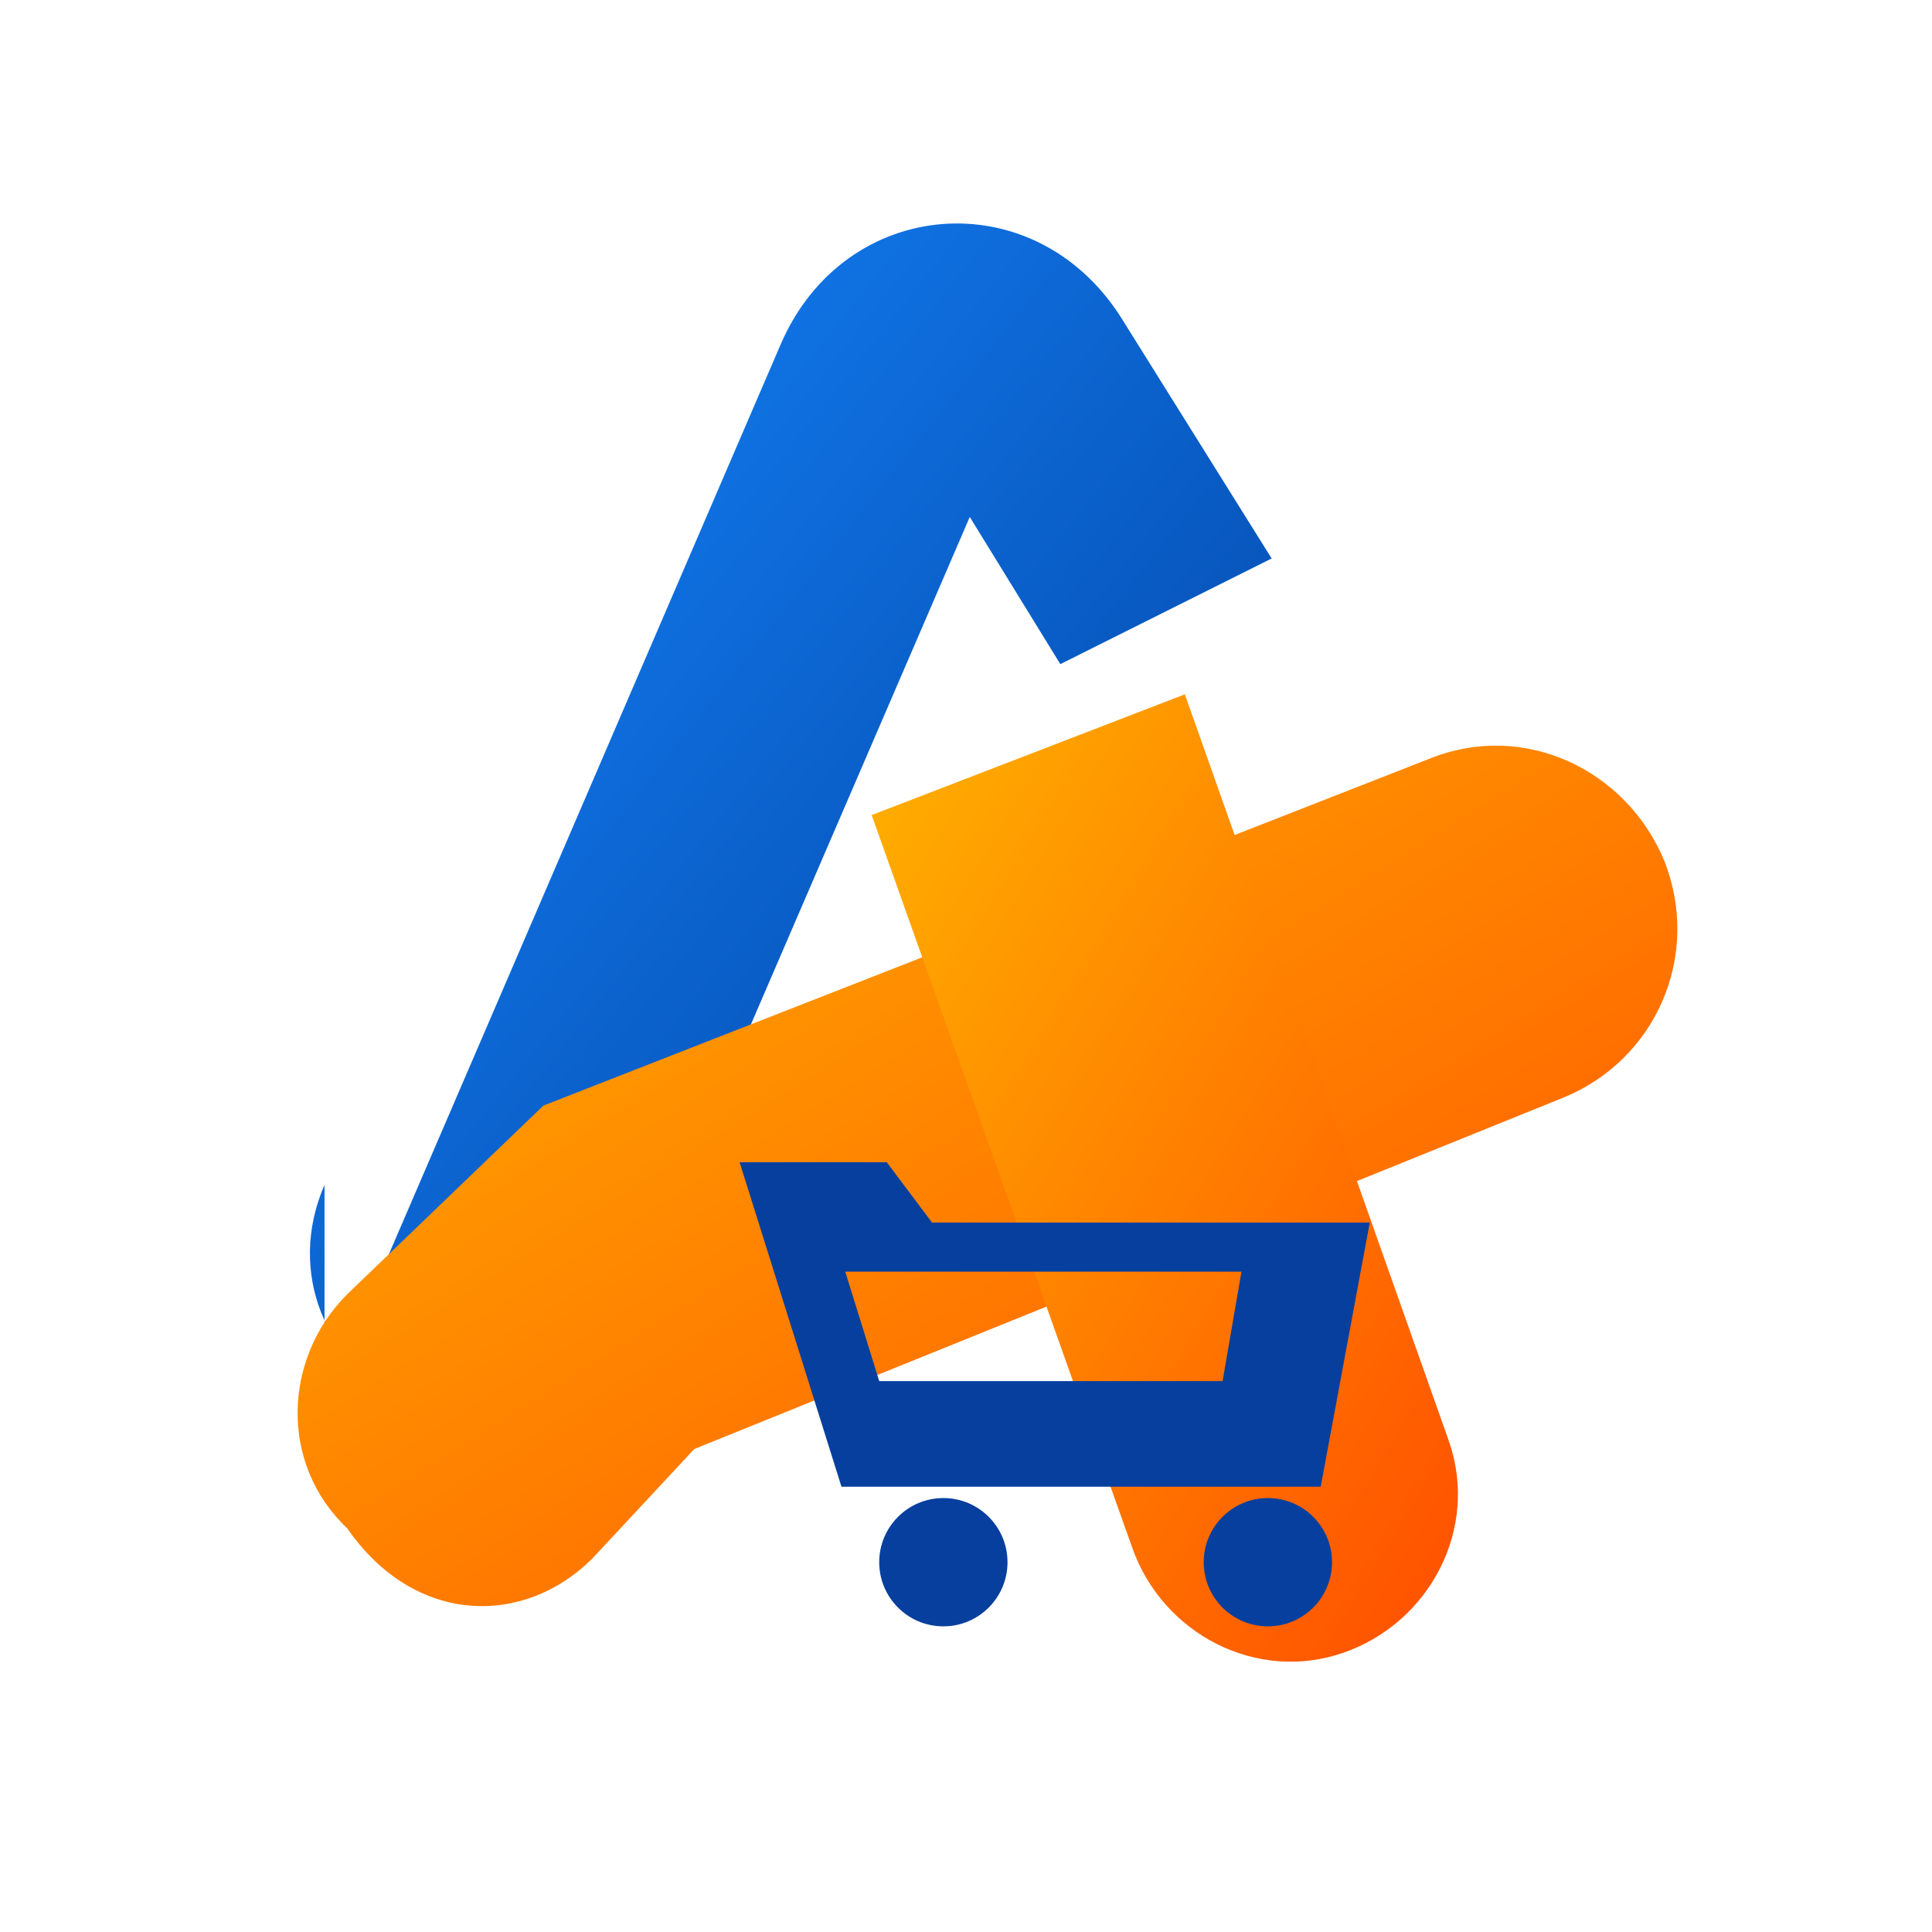
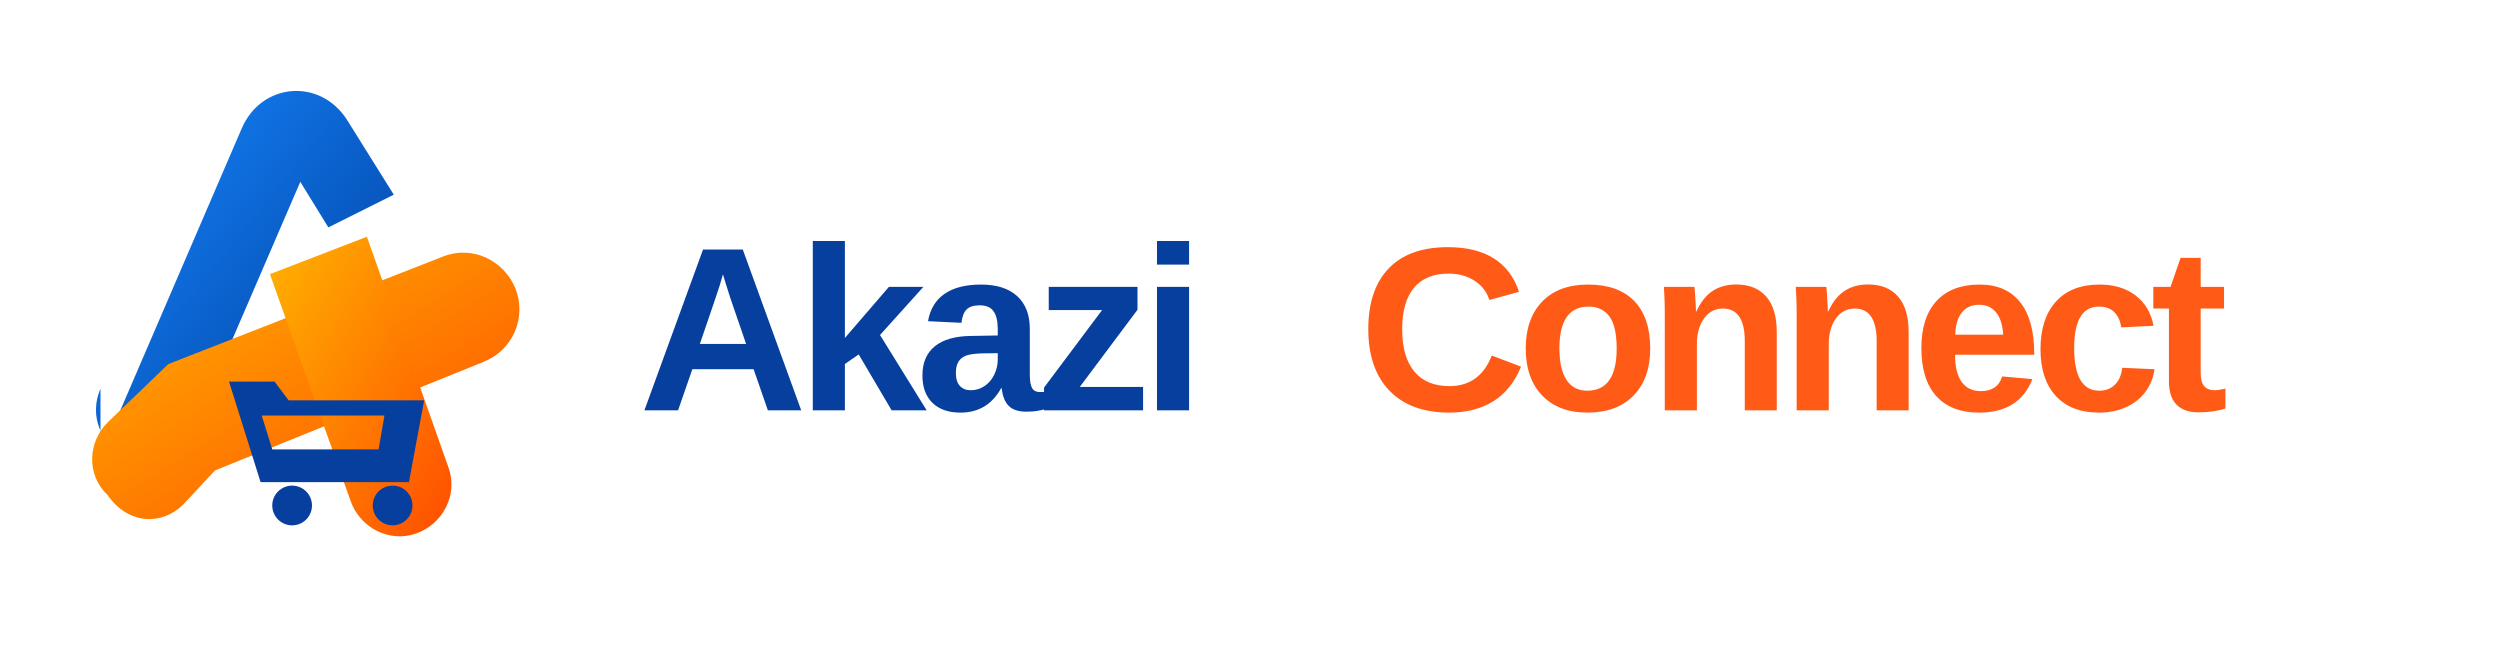
- <svg xmlns="http://www.w3.org/2000/svg" viewBox="0 0 512 512" role="img" aria-label="AkaziConnect">
+ <svg xmlns="http://www.w3.org/2000/svg" viewBox="0 0 920 240" role="img" aria-label="AkaziConnect">
  <defs>
    <linearGradient id="b" x1="0" y1="0" x2="1" y2="1">
      <stop stop-color="#1688ff" />
      <stop offset="1" stop-color="#003b9a" />
    </linearGradient>
    <linearGradient id="o" x1="0" y1="0" x2="1" y2="1">
      <stop stop-color="#ffb300" />
      <stop offset="1" stop-color="#ff4d00" />
    </linearGradient>
  </defs>
-   <path d="M86 372 207 91c17-39 67-43 90-7l40 64-56 28-24-39-91 211c-10 23-34 35-57 24-23-10-33-35-23-58Z" fill="url(#b)" />
-   <path d="M92 405c-18-17-17-45 0-62l52-50 235-92c25-10 52 3 62 27 10 25-2 53-27 63L184 384l-27 29c-18 18-47 18-65-8Z" fill="url(#o)" />
-   <path d="m314 184 70 198c8 23-5 48-28 56-23 8-48-5-56-28l-69-194 83-32Z" fill="url(#o)" />
-   <path d="M196 308h39l12 16h116l-13 70H223l-27-86Zm28 29 9 29h91l5-29h-105Z" fill="#073f9e" />
-   <circle cx="250" cy="414" r="17" fill="#073f9e" />
-   <circle cx="336" cy="414" r="17" fill="#073f9e" />
+   <g transform="translate(0 8) scale(.43)">
+     <path d="M86 372 207 91c17-39 67-43 90-7l40 64-56 28-24-39-91 211c-10 23-34 35-57 24-23-10-33-35-23-58Z" fill="url(#b)" />
+     <path d="M92 405c-18-17-17-45 0-62l52-50 235-92c25-10 52 3 62 27 10 25-2 53-27 63L184 384l-27 29c-18 18-47 18-65-8Z" fill="url(#o)" />
+     <path d="m314 184 70 198c8 23-5 48-28 56-23 8-48-5-56-28l-69-194 83-32Z" fill="url(#o)" />
+     <path d="M196 308h39l12 16h116l-13 70H223l-27-86Zm28 29 9 29h91l5-29h-105Z" fill="#073f9e" />
+     <circle cx="250" cy="414" r="17" fill="#073f9e" />
+     <circle cx="336" cy="414" r="17" fill="#073f9e" />
+   </g>
+   <text x="235" y="151" font-family="Arial, Helvetica, sans-serif" font-size="86" font-weight="800" letter-spacing="-4" fill="#073f9e">Akazi</text>
+   <text x="500" y="151" font-family="Arial, Helvetica, sans-serif" font-size="86" font-weight="800" letter-spacing="-4" fill="#ff5a16">Connect</text>
</svg>
